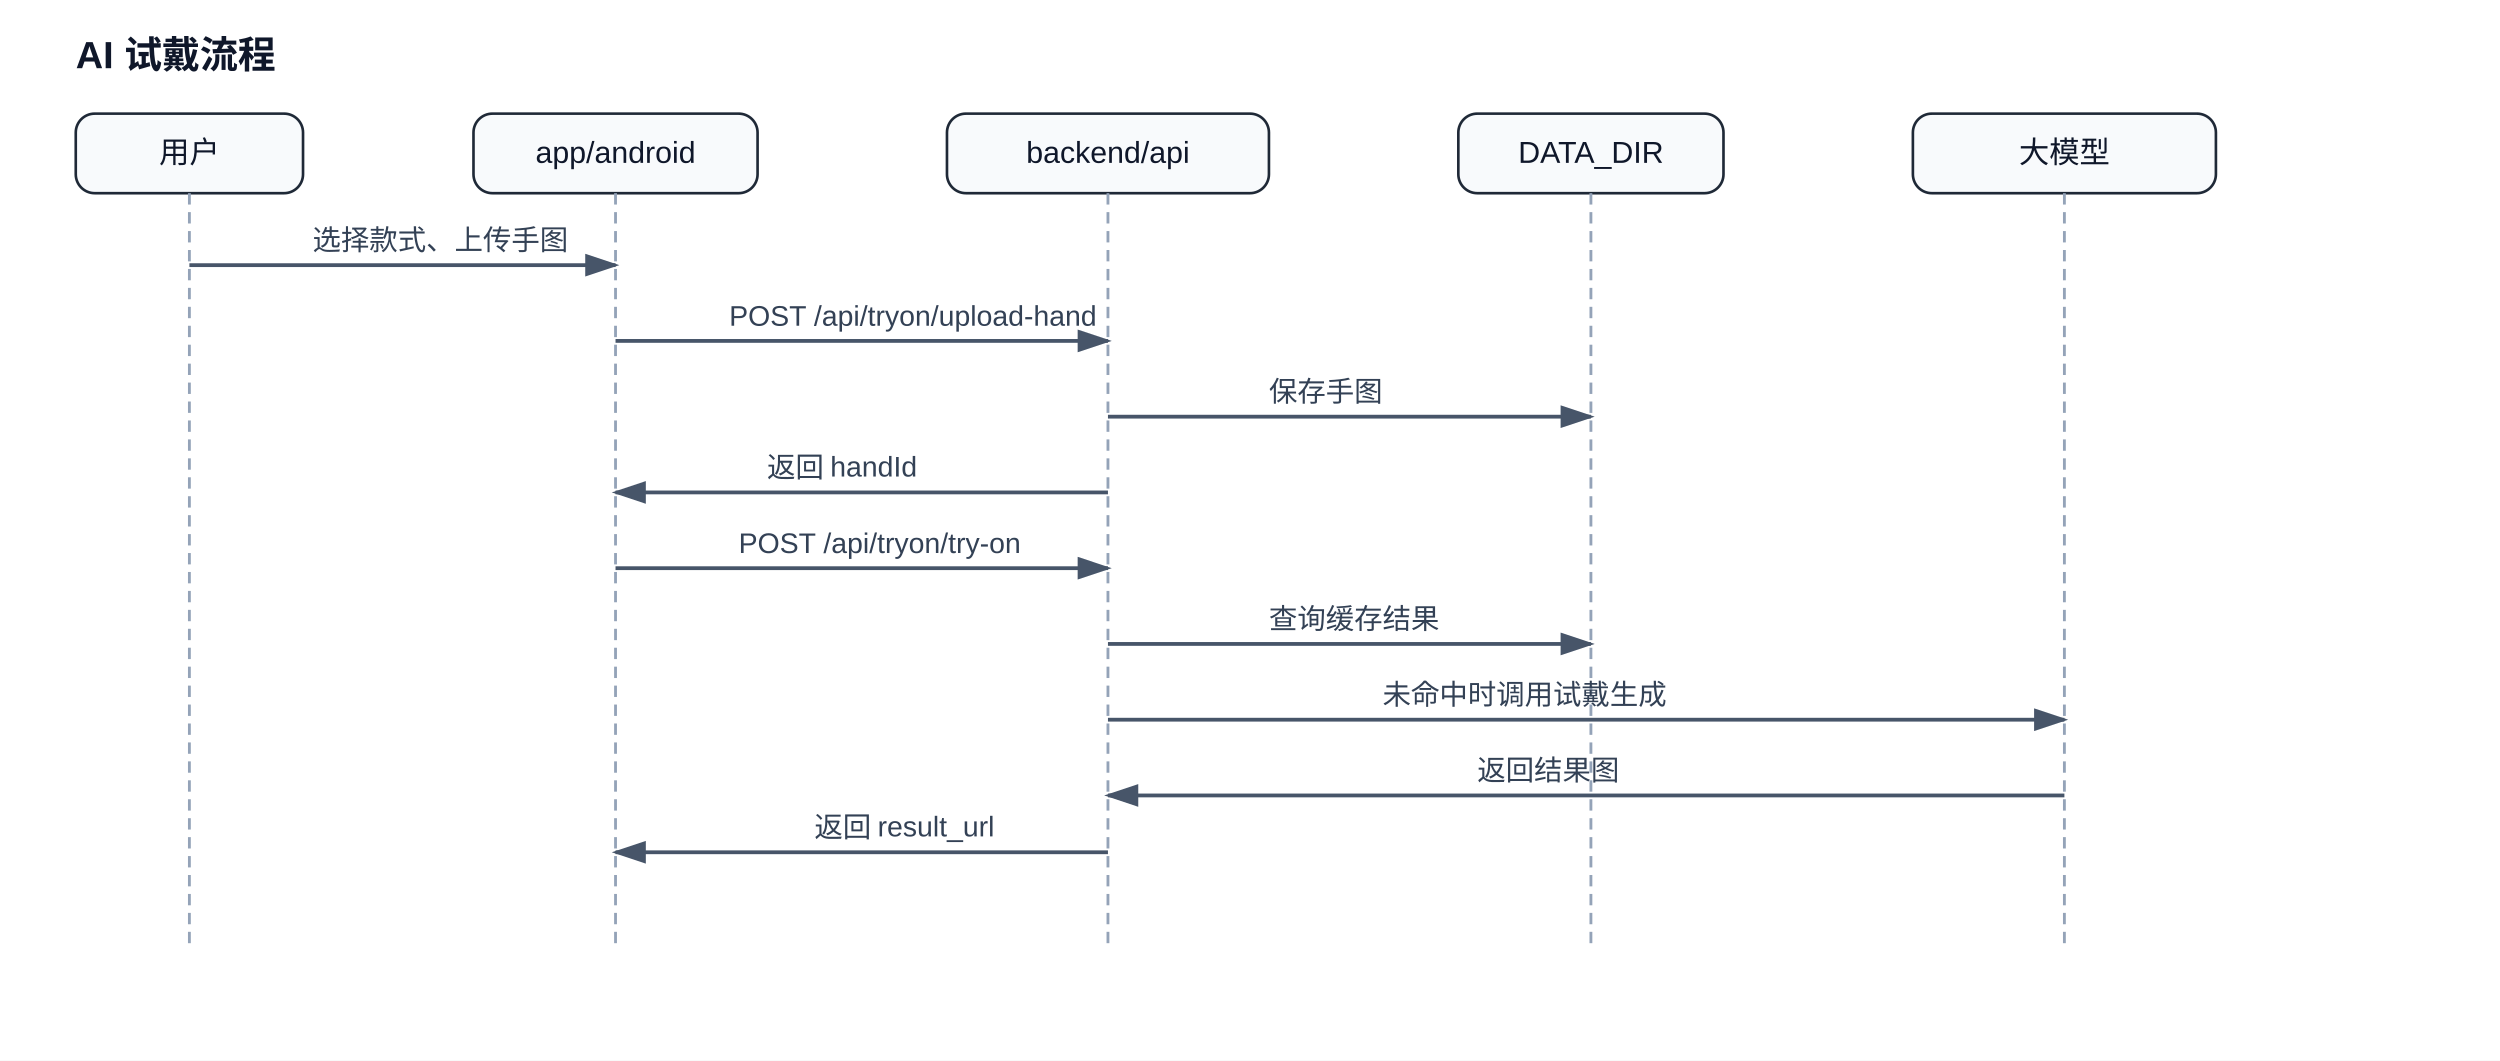
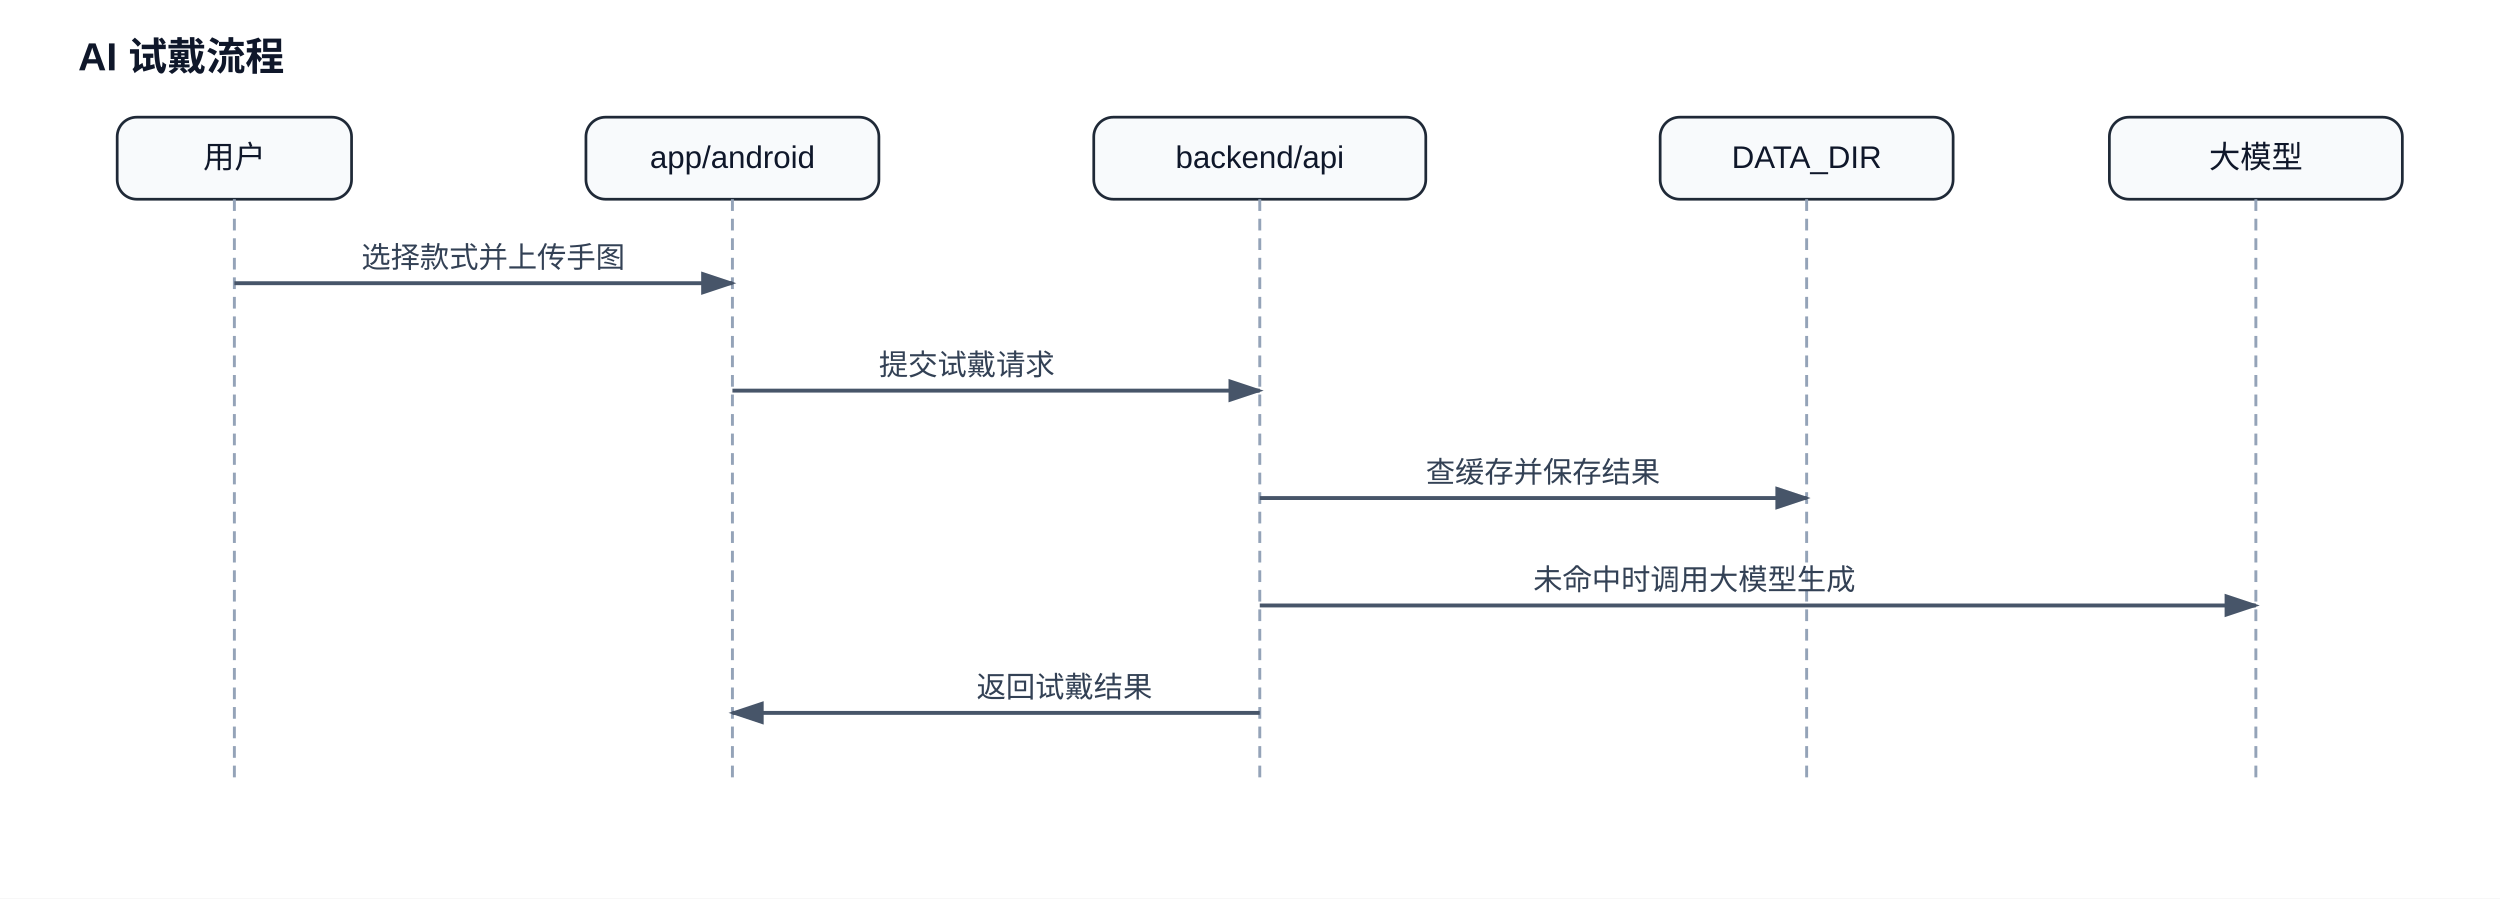
- <svg xmlns="http://www.w3.org/2000/svg" width="1320" height="560" viewBox="0 0 1320 560">
+ <svg xmlns="http://www.w3.org/2000/svg" width="1280" height="460" viewBox="0 0 1280 460">
  <defs>
    <marker id="arrow" markerWidth="10" markerHeight="10" refX="8" refY="3" orient="auto" markerUnits="strokeWidth">
      <path d="M0,0 L0,6 L9,3 z" fill="#475569" />
    </marker>
    <style>
      .title { font: 20px Arial, sans-serif; font-weight: bold; fill: #0f172a; }
      .actor { font: 16px Arial, sans-serif; fill: #0f172a; text-anchor: middle; }
      .box { fill: #f8fafc; stroke: #1f2937; stroke-width: 1.4; rx: 10; ry: 10; }
      .lifeline { stroke: #94a3b8; stroke-dasharray: 6 4; stroke-width: 1.5; }
      .msg { stroke: #475569; stroke-width: 2; fill: none; marker-end: url(#arrow); }
      .label { font: 15px Arial, sans-serif; fill: #334155; }
    </style>
  </defs>
-   <rect x="0" y="0" width="1320" height="560" fill="#ffffff" />
+   <rect x="0" y="0" width="1280" height="460" fill="#ffffff" />
  <text x="40" y="36" class="title">AI 试戴流程</text>
-   <rect x="40" y="60" width="120" height="42" class="box" fill="#dbeafe" />
-   <text x="100" y="86" class="actor">用户</text>
-   <rect x="250" y="60" width="150" height="42" class="box" fill="#e0f2fe" />
-   <text x="325" y="86" class="actor">app/android</text>
-   <rect x="500" y="60" width="170" height="42" class="box" fill="#dcfce7" />
-   <text x="585" y="86" class="actor">backend/api</text>
-   <rect x="770" y="60" width="140" height="42" class="box" fill="#fee2e2" />
-   <text x="840" y="86" class="actor">DATA_DIR</text>
-   <rect x="1010" y="60" width="160" height="42" class="box" fill="#fef3c7" />
-   <text x="1090" y="86" class="actor">大模型</text>
-   <line x1="100" y1="102" x2="100" y2="500" class="lifeline" />
-   <line x1="325" y1="102" x2="325" y2="500" class="lifeline" />
-   <line x1="585" y1="102" x2="585" y2="500" class="lifeline" />
-   <line x1="840" y1="102" x2="840" y2="500" class="lifeline" />
-   <line x1="1090" y1="102" x2="1090" y2="500" class="lifeline" />
-   <path d="M100 140 L325 140" class="msg" />
-   <text x="165" y="132" class="label">选择款式、上传手图</text>
-   <path d="M325 180 L585 180" class="msg" />
-   <text x="385" y="172" class="label">POST /api/tryon/upload-hand</text>
-   <path d="M585 220 L840 220" class="msg" />
-   <text x="670" y="212" class="label">保存手图</text>
-   <path d="M585 260 L325 260" class="msg" />
-   <text x="405" y="252" class="label">返回 handId</text>
-   <path d="M325 300 L585 300" class="msg" />
-   <text x="390" y="292" class="label">POST /api/tryon/try-on</text>
-   <path d="M585 340 L840 340" class="msg" />
-   <text x="670" y="332" class="label">查询缓存结果</text>
-   <path d="M585 380 L1090 380" class="msg" />
-   <text x="730" y="372" class="label">未命中时调用试戴生成</text>
-   <path d="M1090 420 L585 420" class="msg" />
-   <text x="780" y="412" class="label">返回结果图</text>
-   <path d="M585 450 L325 450" class="msg" />
-   <text x="430" y="442" class="label">返回 result_url</text>
+   <rect x="60" y="60" width="120" height="42" class="box" fill="#dbeafe" />
+   <text x="120" y="86" class="actor">用户</text>
+   <rect x="300" y="60" width="150" height="42" class="box" fill="#e0f2fe" />
+   <text x="375" y="86" class="actor">app/android</text>
+   <rect x="560" y="60" width="170" height="42" class="box" fill="#dcfce7" />
+   <text x="645" y="86" class="actor">backend/api</text>
+   <rect x="850" y="60" width="150" height="42" class="box" fill="#fee2e2" />
+   <text x="925" y="86" class="actor">DATA_DIR</text>
+   <rect x="1080" y="60" width="150" height="42" class="box" fill="#fef3c7" />
+   <text x="1155" y="86" class="actor">大模型</text>
+   <line x1="120" y1="102" x2="120" y2="400" class="lifeline" />
+   <line x1="375" y1="102" x2="375" y2="400" class="lifeline" />
+   <line x1="645" y1="102" x2="645" y2="400" class="lifeline" />
+   <line x1="925" y1="102" x2="925" y2="400" class="lifeline" />
+   <line x1="1155" y1="102" x2="1155" y2="400" class="lifeline" />
+   <path d="M120 145 L375 145" class="msg" />
+   <text x="185" y="137" class="label">选择款式并上传手图</text>
+   <path d="M375 200 L645 200" class="msg" />
+   <text x="450" y="192" class="label">提交试戴请求</text>
+   <path d="M645 255 L925 255" class="msg" />
+   <text x="730" y="247" class="label">查缓存并保存结果</text>
+   <path d="M645 310 L1155 310" class="msg" />
+   <text x="785" y="302" class="label">未命中时调用大模型生成</text>
+   <path d="M645 365 L375 365" class="msg" />
+   <text x="500" y="357" class="label">返回试戴结果</text>
</svg>
